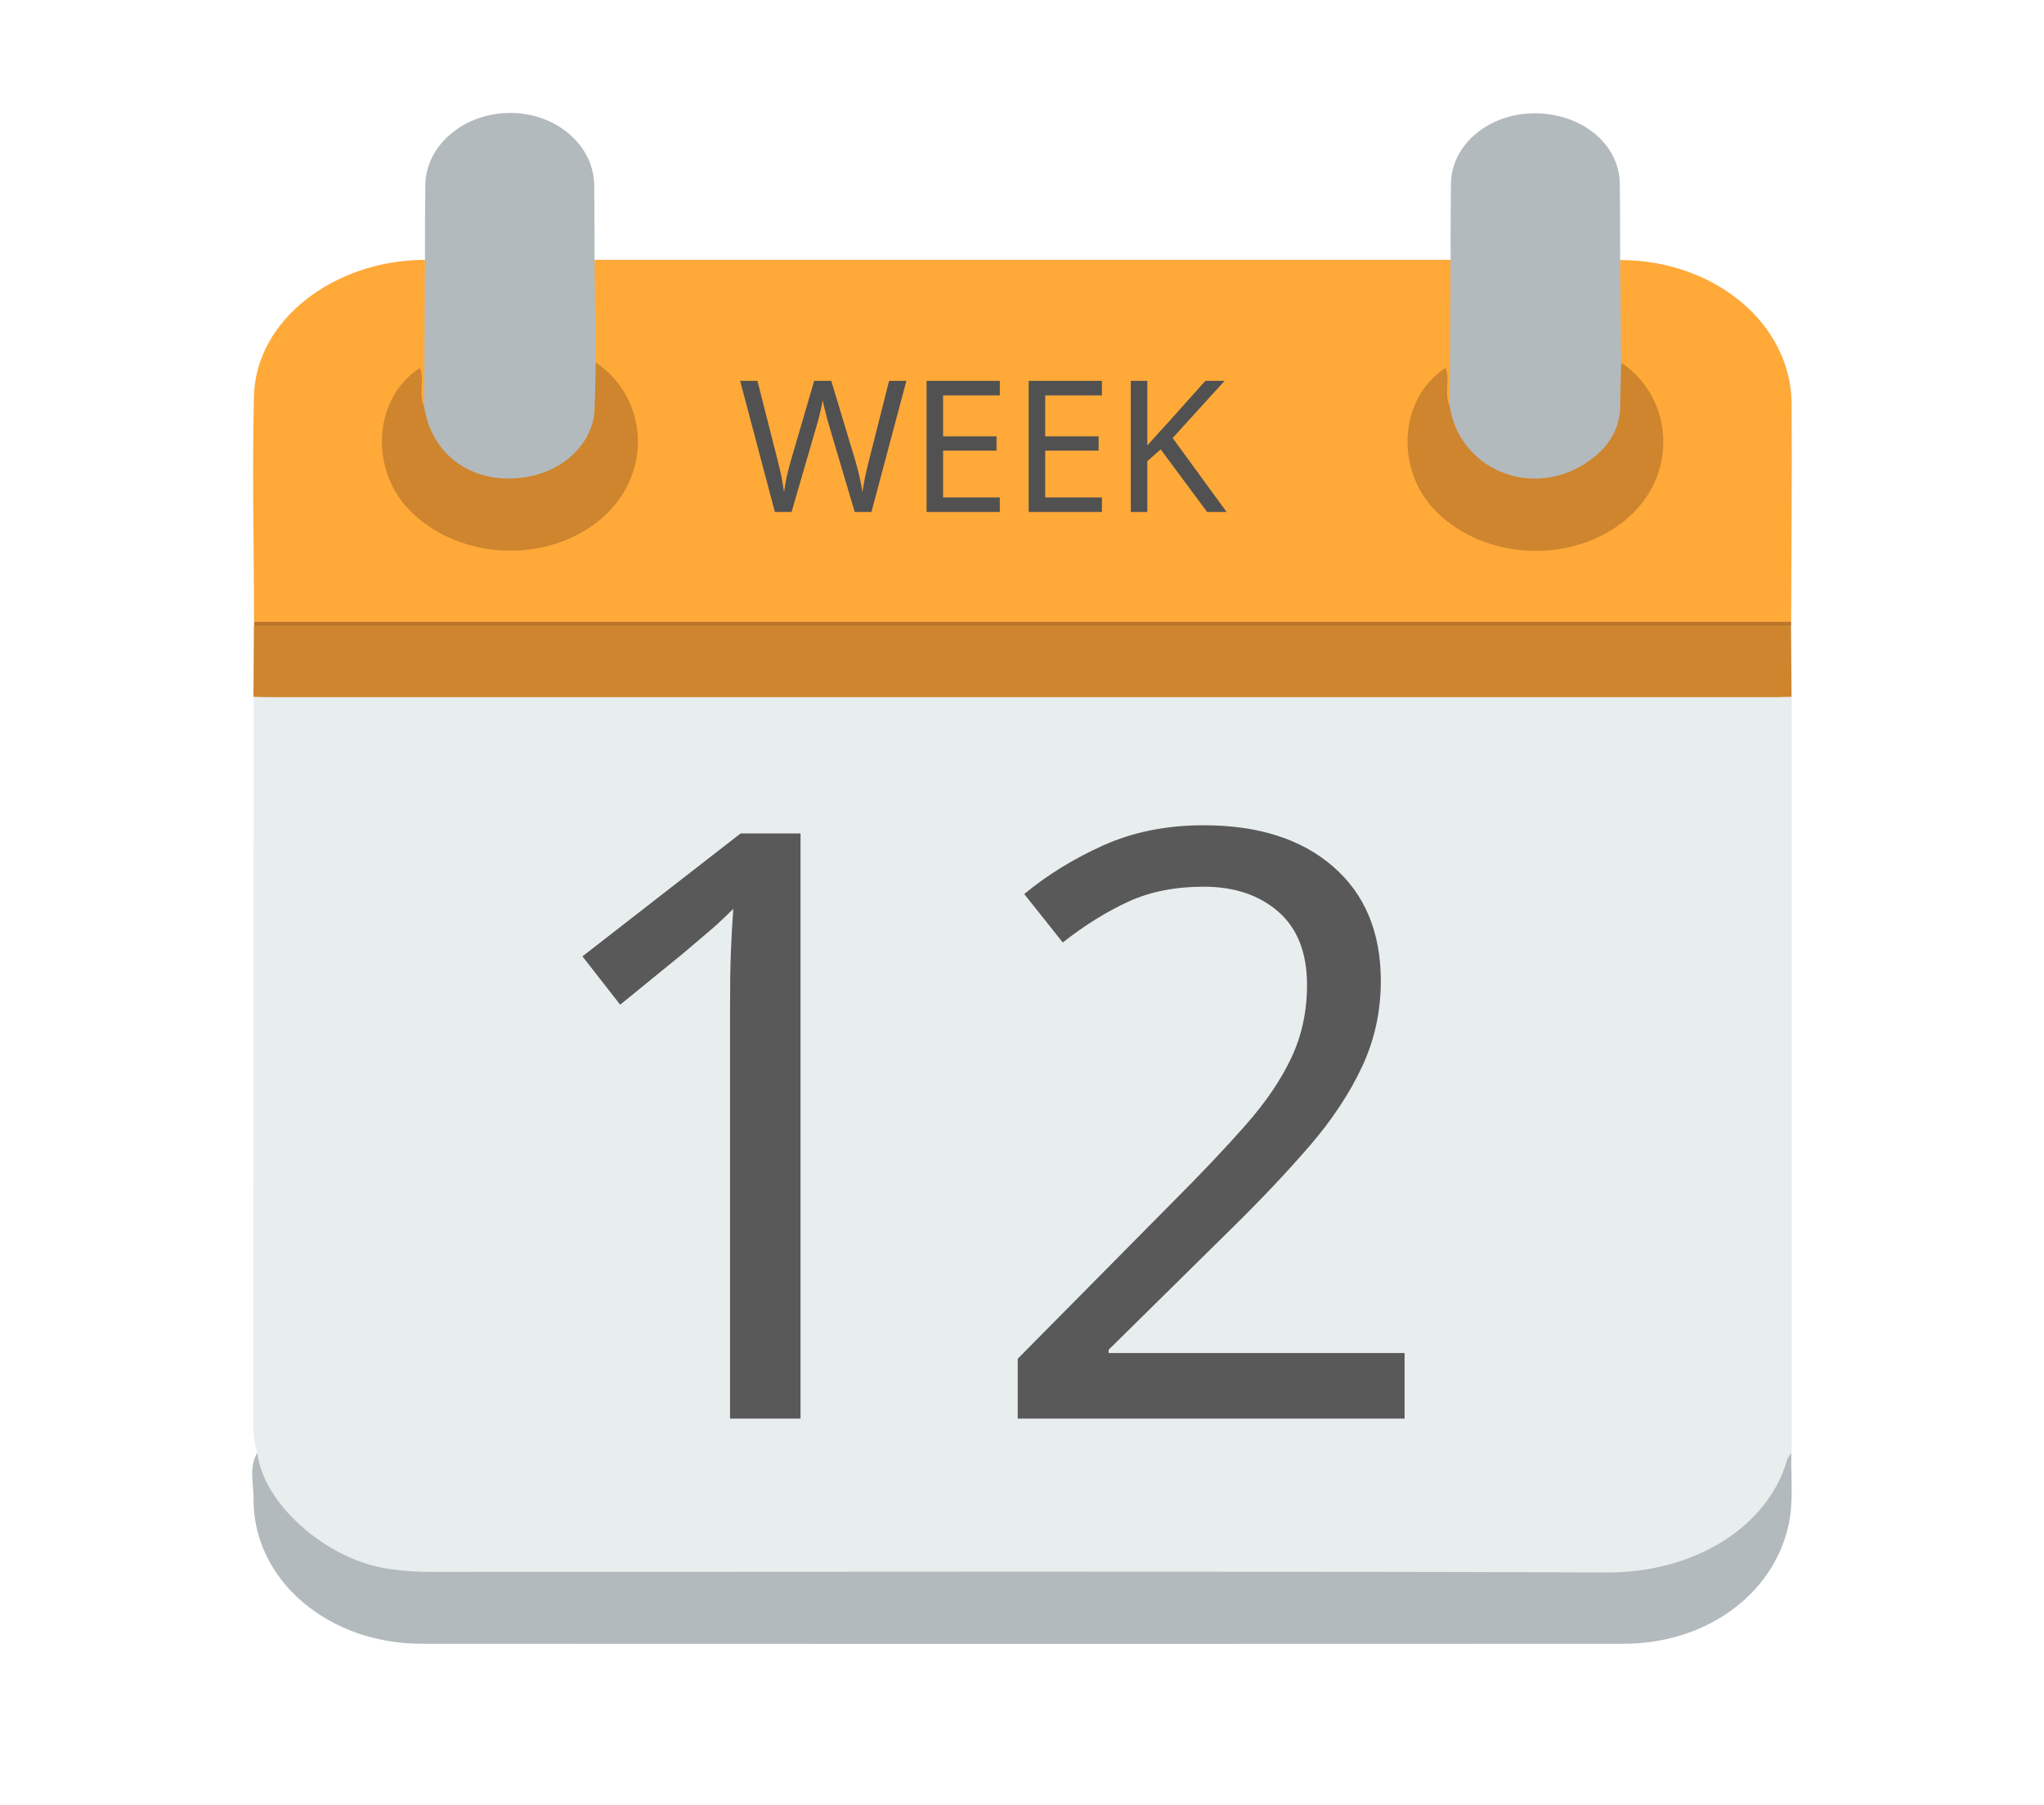
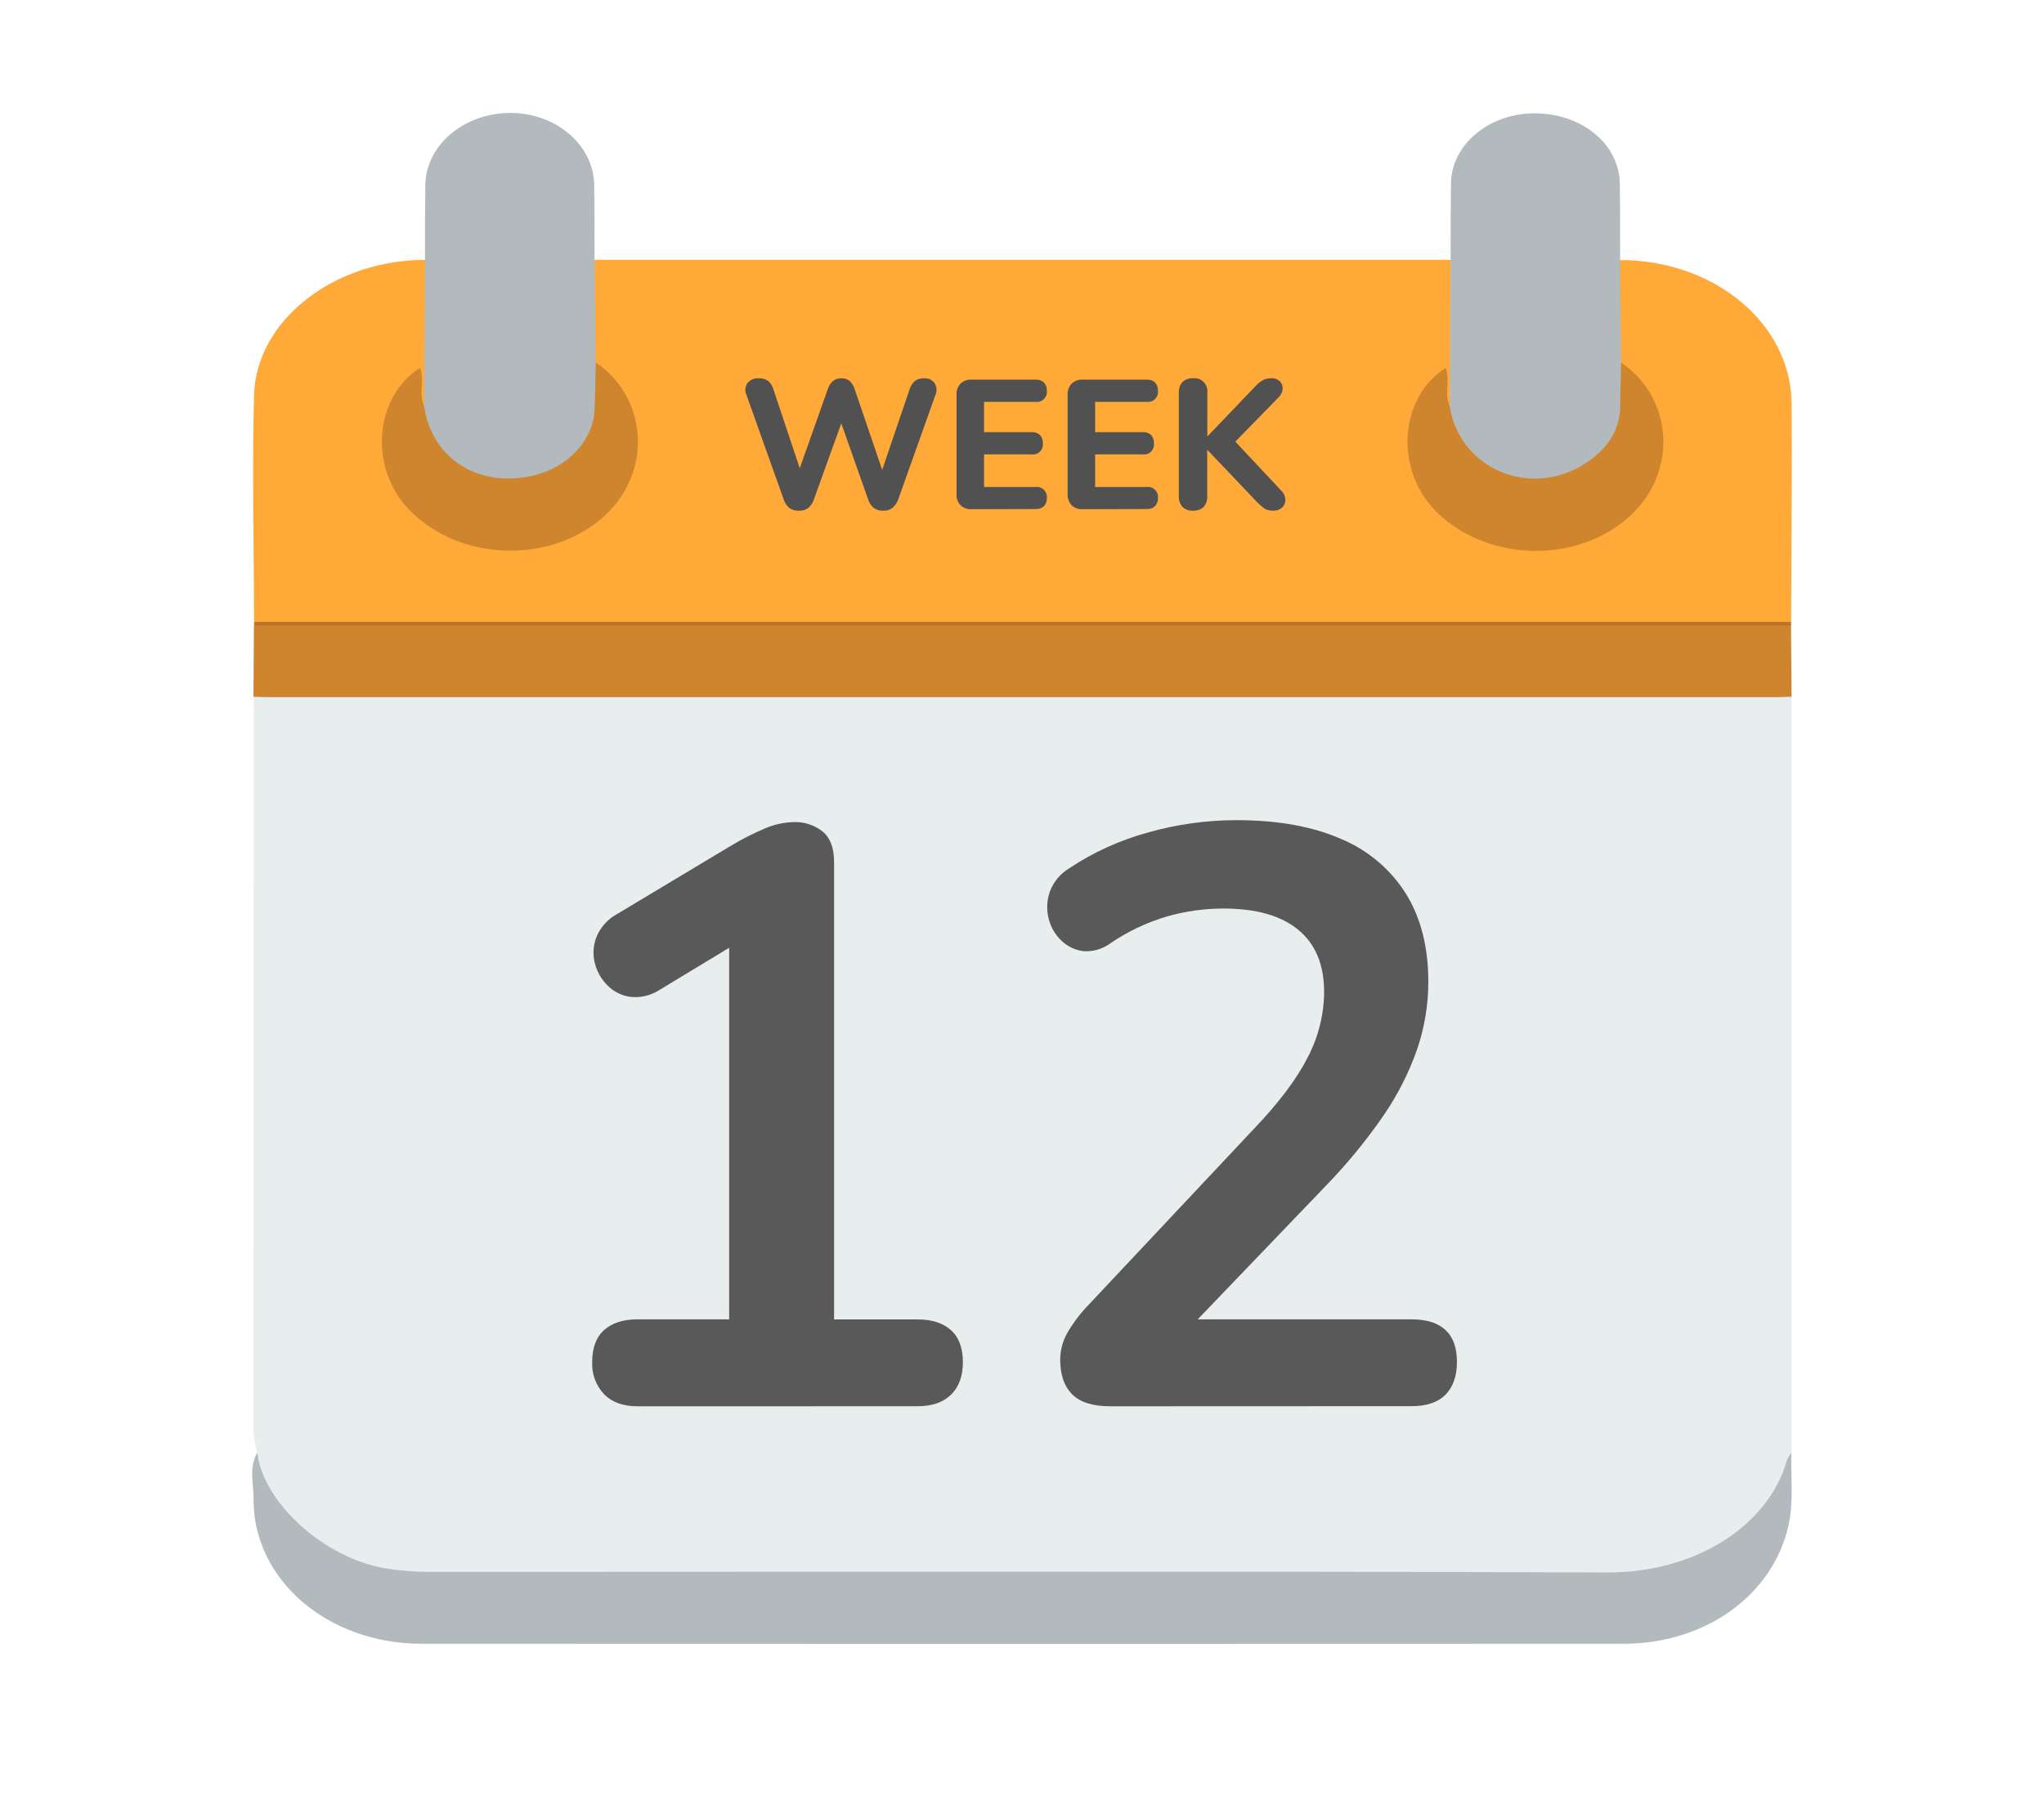
<svg xmlns="http://www.w3.org/2000/svg" viewBox="0 0 512 452.12">
  <defs>
-     <style>.cls-1{fill:#e8edee;}.cls-2{fill:#ffa939;}.cls-3{fill:#b3babe;}.cls-4{fill:#ce852e;}.cls-5{fill:#ba752b;}.cls-6{font-size:46px;fill:#515151;}.cls-6,.cls-7{font-family:ArialRoundedMTBold, Arial Rounded MT Bold;}.cls-7{font-size:205.31px;fill:#595959;}</style>
+     <style>.a{fill:#e8edee;}.b{fill:#ffa939;}.c{fill:#b3babe;}.d{fill:#ce852e;}.e{fill:#ba752b;}.f{fill:#515151;}.g{fill:#595959;}</style>
  </defs>
-   <g id="Layer_25" data-name="Layer 25">
-     <path class="cls-1" d="M64.45,363.91a22.54,22.54,0,0,1-1-7.15q.09-91.11.09-182.2c2.79-1.86,6.08-1.28,9.19-1.28q80.94-.06,161.88,0,102.5,0,205,0c3.11,0,6.4-.58,9.19,1.28l0,189.39c-5.19,20.21-21.11,31.12-45.5,31.12q-147.92,0-295.83,0c-19.26,0-33-7.85-41.46-22.5C64.4,369.86,63.44,367,64.45,363.91Z" />
-     <path class="cls-2" d="M405.83,65.15c23.64,0,42.83,15.95,42.95,36,.12,18.2-.07,36.41-.12,54.61-2.59,1.92-5.75,1.21-8.67,1.21q-140.7.06-281.41,0-43.64,0-87.28,0c-2.61,0-5.41.55-7.67-1.22,0-18.91-.52-37.83,0-56.72s20.13-33.89,42.79-33.92a3.32,3.32,0,0,1,1.59,3c.08,10.82.71,21.65-.33,32.45-1.31,2.36-2.27,1.5-3-.29s.09-3.64-.73-5.42c-6.32,4.71-9.94,17.22-4.07,27s15.39,15.1,28.63,14.83c12.8-.27,22-5.58,27.19-15.33,5.27-10,3.32-19.45-5.05-27.85-1.18-1.19-2.55-2.26-3-3.87-.84-7-.37-14.08-.3-21.12a3.69,3.69,0,0,1,1.61-3.41H363.36a3.36,3.36,0,0,1,1.58,3c.08,10.82.72,21.65-.32,32.45-1.31,2.36-2.27,1.5-3-.29s.08-3.64-.73-5.42c-6.32,4.71-9.94,17.22-4.07,27s15.38,15.1,28.62,14.83c12.81-.27,22-5.58,27.2-15.33,5.27-10,3.32-19.45-5.05-27.84-1.19-1.2-2.56-2.27-3-3.88-.84-7-.38-14.08-.31-21.12A3.69,3.69,0,0,1,405.83,65.15Z" />
-     <path class="cls-3" d="M64.45,363.91c1.42,12.59,16.78,26.42,32.08,29a71.88,71.88,0,0,0,11.91.89c98.06,0,196.13-.22,294.19.14,21.77.08,40.25-11.44,45-28.16a8.14,8.14,0,0,1,1.09-1.81c-.18,6.1.63,12.21-.75,18.31-3.94,17.31-20.7,29.52-41.31,29.53q-150.49.07-301,0c-23.59,0-42.21-16-42.15-36.21C63.56,371.7,62.26,367.68,64.45,363.91Z" />
-     <path class="cls-4" d="M448.77,174.56c-1.17,0-2.34.09-3.51.09H67c-1.17,0-2.34-.06-3.51-.09q.06-8.92.11-17.84c1.71-.86,3.6-.43,5.39-.43q187.13,0,374.25,0c1.79,0,3.68-.43,5.39.43Q448.72,165.65,448.77,174.56Z" />
-     <path class="cls-3" d="M148.93,65.15q.12,12.85.26,25.71c2,9.53,2.53,18.81-7.38,25.79-6.58,4.64-14.14,5.57-22.06,3-7.56-2.4-12.14-7.25-14.07-13.9a4.06,4.06,0,0,1,.55-4.09q.1-18.27.22-36.55c0-6.28,0-12.55.09-18.82.16-9.92,9.64-17.93,21.15-18s21,8,21.15,18C148.94,52.61,148.9,58.88,148.93,65.15Z" />
-     <path class="cls-3" d="M405.83,65.15l.26,25.71c1.58,7.67,2.53,15.31-3.46,22.08a22.86,22.86,0,0,1-20.92,7.79c-9.36-1.19-15.65-6-18.73-13.69-.7-1.74-1.22-3.58.15-5.33q.11-18.27.23-36.56c0-6.4,0-12.81.09-19.22.15-9.88,9.78-17.74,21.39-17.54s20.74,7.79,20.9,17.54C405.84,52.34,405.81,58.75,405.83,65.15Z" />
-     <path class="cls-5" d="M448.66,156.72h-385v-.92h385Z" />
-     <path class="cls-4" d="M363.13,101.71C365.51,117.38,383.2,125,397,116.17c5.63-3.6,8.83-8.44,8.85-14.63,0-3.56.16-7.12.25-10.68,13.23,8.86,14.63,28.52.71,39.7-13.29,10.66-34.52,9.83-46.85-2.19-10.64-10.37-9.68-28.6,2.17-36.22C363.31,95.35,361.68,98.68,363.13,101.71Z" />
-     <path class="cls-4" d="M106.23,101.71c1.91,13.39,14,20.88,28,17.27,8.23-2.13,14.33-8.8,14.69-16.17.19-4,.22-8,.31-12,13.24,8.86,14.64,28.52.71,39.7-13.28,10.66-34.51,9.83-46.85-2.19C92.41,118,93.37,99.75,105.21,92.15,106.41,95.35,104.77,98.69,106.23,101.71Z" />
-     <text class="cls-6" transform="translate(184.85 128.26)">WEEK</text>
-     <text class="cls-7" transform="translate(127.63 355.39)">12</text>
-   </g>
+   <path class="a" d="M64.45,363.91a22.54,22.54,0,0,1-1-7.15q.09-91.11.09-182.2c2.79-1.86,6.08-1.28,9.19-1.28q80.94-.06,161.88,0,102.5,0,205,0c3.11,0,6.4-.58,9.19,1.28l0,189.39c-5.19,20.21-21.11,31.12-45.5,31.12q-147.92,0-295.83,0c-19.26,0-33-7.85-41.46-22.5C64.4,369.86,63.44,367,64.45,363.91Z" />
+   <path class="b" d="M405.83,65.15c23.64,0,42.83,15.95,42.95,36,.12,18.2-.07,36.41-.12,54.61-2.59,1.92-5.75,1.21-8.67,1.21q-140.7.06-281.41,0-43.64,0-87.28,0c-2.61,0-5.41.55-7.67-1.22,0-18.91-.52-37.83,0-56.72s20.13-33.89,42.79-33.92a3.32,3.32,0,0,1,1.59,3c.08,10.82.71,21.65-.33,32.45-1.31,2.36-2.27,1.5-3-.29s.09-3.64-.73-5.42c-6.32,4.71-9.94,17.22-4.07,27s15.39,15.1,28.63,14.83c12.8-.27,22-5.58,27.19-15.33,5.27-10,3.32-19.45-5.05-27.85-1.18-1.19-2.55-2.26-3-3.87-.84-7-.37-14.08-.3-21.12a3.69,3.69,0,0,1,1.61-3.41H363.36a3.36,3.36,0,0,1,1.58,3c.08,10.82.72,21.65-.32,32.45-1.31,2.36-2.27,1.5-3-.29s.08-3.64-.73-5.42c-6.32,4.71-9.94,17.22-4.07,27s15.38,15.1,28.62,14.83c12.81-.27,22-5.58,27.2-15.33,5.27-10,3.32-19.45-5.05-27.84-1.19-1.2-2.56-2.27-3-3.88-.84-7-.38-14.08-.31-21.12A3.69,3.69,0,0,1,405.83,65.15Z" />
+   <path class="c" d="M64.45,363.91c1.42,12.59,16.78,26.42,32.08,29a71.88,71.88,0,0,0,11.91.89c98.06,0,196.13-.22,294.19.14,21.77.08,40.25-11.44,45-28.16a8.14,8.14,0,0,1,1.09-1.81c-.18,6.1.63,12.21-.75,18.31-3.94,17.31-20.7,29.52-41.31,29.53q-150.49.07-301,0c-23.59,0-42.21-16-42.15-36.21C63.56,371.7,62.26,367.68,64.45,363.91Z" />
+   <path class="d" d="M448.77,174.56c-1.17,0-2.34.09-3.51.09H67c-1.17,0-2.34-.06-3.51-.09q.06-8.92.11-17.84c1.71-.86,3.6-.43,5.39-.43q187.13,0,374.25,0c1.79,0,3.68-.43,5.39.43Q448.72,165.65,448.77,174.56Z" />
+   <path class="c" d="M148.93,65.15q.12,12.85.26,25.71c2,9.53,2.53,18.81-7.38,25.79-6.58,4.64-14.14,5.57-22.06,3-7.56-2.4-12.14-7.25-14.07-13.9a4.06,4.06,0,0,1,.55-4.09q.1-18.27.22-36.55c0-6.28,0-12.55.09-18.82.16-9.92,9.64-17.93,21.15-18s21,8,21.15,18C148.94,52.61,148.9,58.88,148.93,65.15Z" />
+   <path class="c" d="M405.83,65.15l.26,25.71c1.58,7.67,2.53,15.31-3.46,22.08a22.86,22.86,0,0,1-20.92,7.79c-9.36-1.19-15.65-6-18.73-13.69-.7-1.74-1.22-3.58.15-5.33q.11-18.27.23-36.56c0-6.4,0-12.81.09-19.22.15-9.88,9.78-17.74,21.39-17.54s20.74,7.79,20.9,17.54C405.84,52.34,405.81,58.75,405.83,65.15Z" />
+   <path class="e" d="M448.66,156.72h-385v-.92h385Z" />
+   <path class="d" d="M363.13,101.71C365.51,117.38,383.2,125,397,116.17c5.63-3.6,8.83-8.44,8.85-14.63,0-3.56.16-7.12.25-10.68,13.23,8.86,14.63,28.52.71,39.7-13.29,10.66-34.52,9.83-46.85-2.19-10.64-10.37-9.68-28.6,2.17-36.22C363.31,95.35,361.68,98.68,363.13,101.71Z" />
+   <path class="d" d="M106.23,101.71c1.91,13.39,14,20.88,28,17.27,8.23-2.13,14.33-8.8,14.69-16.17.19-4,.22-8,.31-12,13.24,8.86,14.64,28.52.71,39.7-13.28,10.66-34.51,9.83-46.85-2.19C92.41,118,93.37,99.75,105.21,92.15,106.41,95.35,104.77,98.69,106.23,101.71Z" />
+   <path class="f" d="M200.07,127.94a3.79,3.79,0,0,1-2.37-.69,4.54,4.54,0,0,1-1.4-2.16L187,99a3.09,3.09,0,0,1,.2-3,3.34,3.34,0,0,1,2.93-1.22,3.55,3.55,0,0,1,2.34.69,4.44,4.44,0,0,1,1.29,2.16l7.54,22.59h-2l8-22.59a4.71,4.71,0,0,1,1.33-2.16,3.25,3.25,0,0,1,2.16-.69,3,3,0,0,1,2.07.69,5.06,5.06,0,0,1,1.29,2.21l7.68,22.54h-1.7l7.68-22.59a4.72,4.72,0,0,1,1.34-2.16,3.4,3.4,0,0,1,2.25-.69A2.94,2.94,0,0,1,234.11,96a3.15,3.15,0,0,1,.19,3L225,125.09a5.27,5.27,0,0,1-1.45,2.16,3.58,3.58,0,0,1-2.32.69,3.79,3.79,0,0,1-2.37-.69,4.48,4.48,0,0,1-1.41-2.16l-7.26-20.57h1.1l-7.41,20.57a4.86,4.86,0,0,1-1.4,2.16A3.68,3.68,0,0,1,200.07,127.94Z" />
+   <path class="f" d="M243.36,127.57a3.7,3.7,0,0,1-2.76-1,3.75,3.75,0,0,1-1-2.8V98.91a3.77,3.77,0,0,1,1-2.8,3.7,3.7,0,0,1,2.76-1h16.05a2.84,2.84,0,0,1,2.09.71,2.77,2.77,0,0,1,.72,2.05,2.52,2.52,0,0,1-2.81,2.81H246.49v7.59H258.4a2.82,2.82,0,0,1,2.12.71,2.89,2.89,0,0,1,.69,2.09,2.47,2.47,0,0,1-2.81,2.76H246.49V122h12.92a2.52,2.52,0,0,1,2.81,2.81,2.77,2.77,0,0,1-.72,2,2.84,2.84,0,0,1-2.09.71Z" />
+   <path class="f" d="M271.19,127.57a3.7,3.7,0,0,1-2.76-1,3.75,3.75,0,0,1-1-2.8V98.91a3.77,3.77,0,0,1,1-2.8,3.7,3.7,0,0,1,2.76-1h16.05a2.84,2.84,0,0,1,2.09.71,2.77,2.77,0,0,1,.72,2.05,2.52,2.52,0,0,1-2.81,2.81H274.32v7.59h11.91a2.82,2.82,0,0,1,2.12.71,2.89,2.89,0,0,1,.69,2.09,2.47,2.47,0,0,1-2.81,2.76H274.32V122h12.92a2.52,2.52,0,0,1,2.81,2.81,2.77,2.77,0,0,1-.72,2,2.84,2.84,0,0,1-2.09.71Z" />
+   <path class="f" d="M298.83,127.94a3.53,3.53,0,0,1-2.62-.94,3.73,3.73,0,0,1-.92-2.7V98.36a3.65,3.65,0,0,1,.92-2.67,3.56,3.56,0,0,1,2.62-.92,3.22,3.22,0,0,1,3.59,3.59v10.9h.09l12.24-12.79a5.84,5.84,0,0,1,1.66-1.26,4.25,4.25,0,0,1,1.93-.44,2.91,2.91,0,0,1,2.32.83,2.51,2.51,0,0,1,.62,1.93,3.24,3.24,0,0,1-1,2L308,112.11l0-3,12.84,13.71a3.37,3.37,0,0,1,1.12,2.33,2.58,2.58,0,0,1-.78,2,3.25,3.25,0,0,1-2.37.78,3.64,3.64,0,0,1-2.11-.55,14.68,14.68,0,0,1-1.8-1.57l-12.42-13.06h-.09V124.3a3.8,3.8,0,0,1-.89,2.7A3.6,3.6,0,0,1,298.83,127.94Z" />
+   <path class="g" d="M159.65,352.31q-5.34,0-8.31-3a11,11,0,0,1-3-8.11q0-5.34,3-8t8.31-2.67h23V229.74h12.73L165.2,248a11.15,11.15,0,0,1-7.29,1.74,10,10,0,0,1-5.75-2.87,11.89,11.89,0,0,1-3.18-5.65,10.69,10.69,0,0,1,.51-6.67,11.52,11.52,0,0,1,5.24-5.65l28.33-17a67.91,67.91,0,0,1,8.21-4.21,19.62,19.62,0,0,1,7.6-1.74,11,11,0,0,1,7.18,2.36q2.88,2.36,2.88,7.7V330.55h20.94q5.34,0,8.32,2.67t3,8q0,5.34-3,8.21c-2,1.92-4.76,2.87-8.32,2.87Z" />
+   <path class="g" d="M278.12,352.31q-6.58,0-9.55-3c-2-2-3-4.89-3-8.73a13.67,13.67,0,0,1,1.85-6.77,36.21,36.21,0,0,1,5.34-7l41.27-43.94q9.43-9.85,13.55-18a35.86,35.86,0,0,0,4.1-16.32q0-10.26-6.46-15.6t-18.79-5.34a51.68,51.68,0,0,0-14,1.95,51,51,0,0,0-14.17,6.67,10.12,10.12,0,0,1-6.88,2.06,9.61,9.61,0,0,1-5.54-2.67,11.27,11.27,0,0,1-3.18-5.54,11.66,11.66,0,0,1,.31-6.68,11.46,11.46,0,0,1,4.82-5.85,67.81,67.81,0,0,1,19.81-9,81.13,81.13,0,0,1,22.07-3.08q15.6,0,26.28,4.72A35,35,0,0,1,352.23,224q5.55,9,5.55,22A52.52,52.52,0,0,1,355,262.8a70.59,70.59,0,0,1-8.42,16.63,136.07,136.07,0,0,1-14.68,17.86l-38.6,40.24v-7h60.36c3.7,0,6.5.89,8.42,2.67s2.87,4.45,2.87,8-1,6.3-2.87,8.21-4.72,2.87-8.42,2.87Z" />
</svg>
